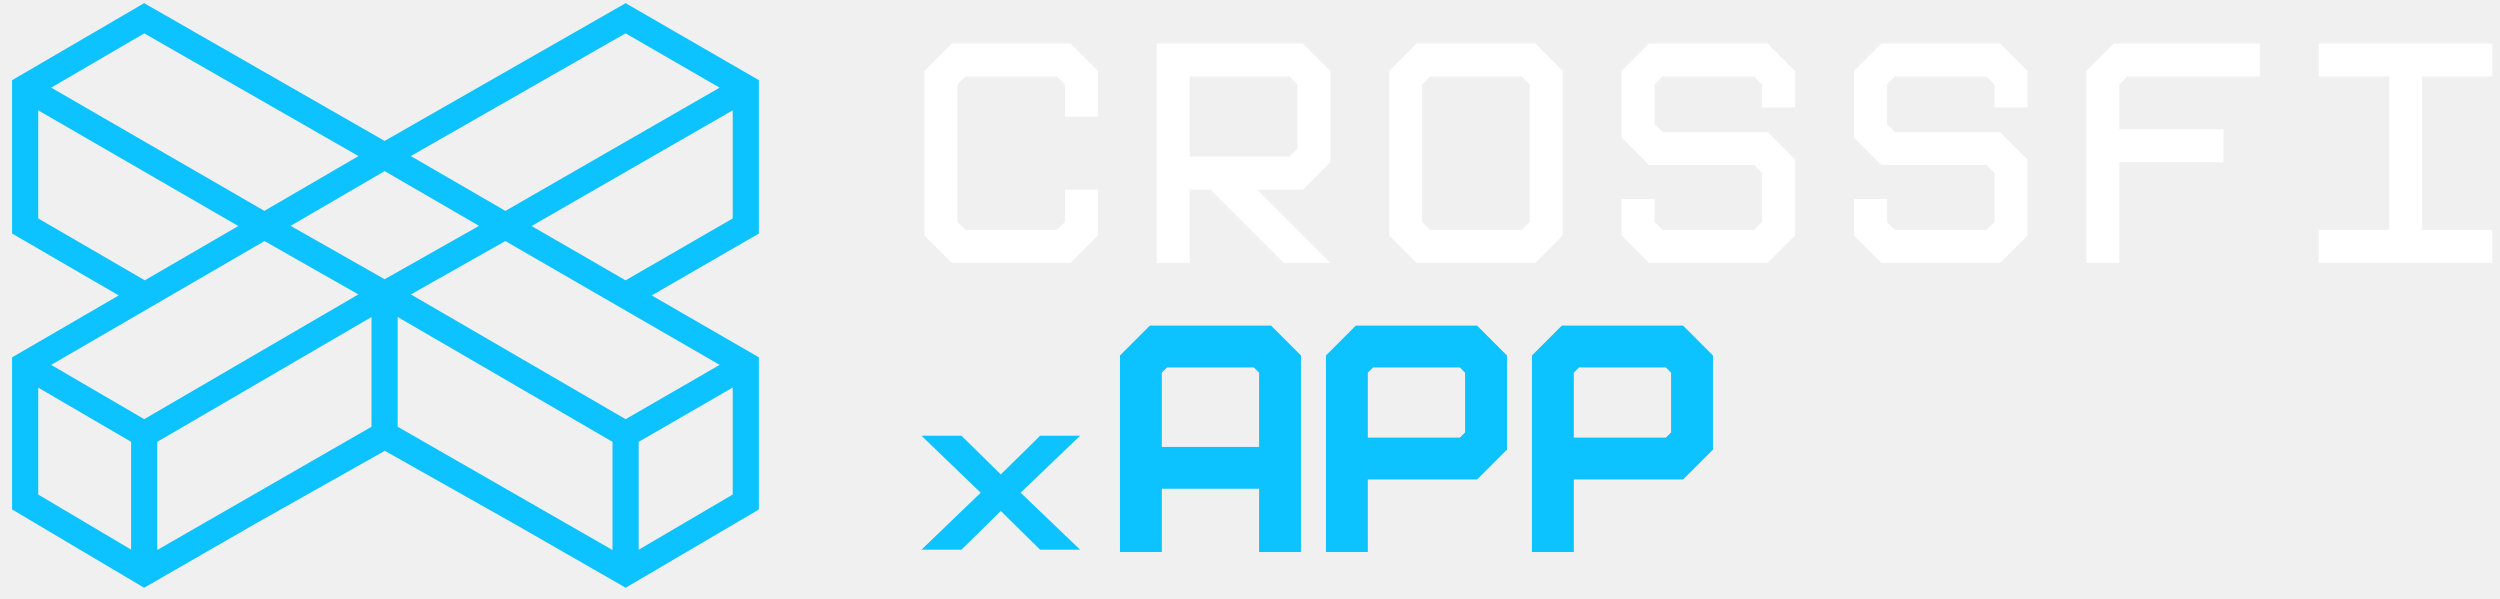
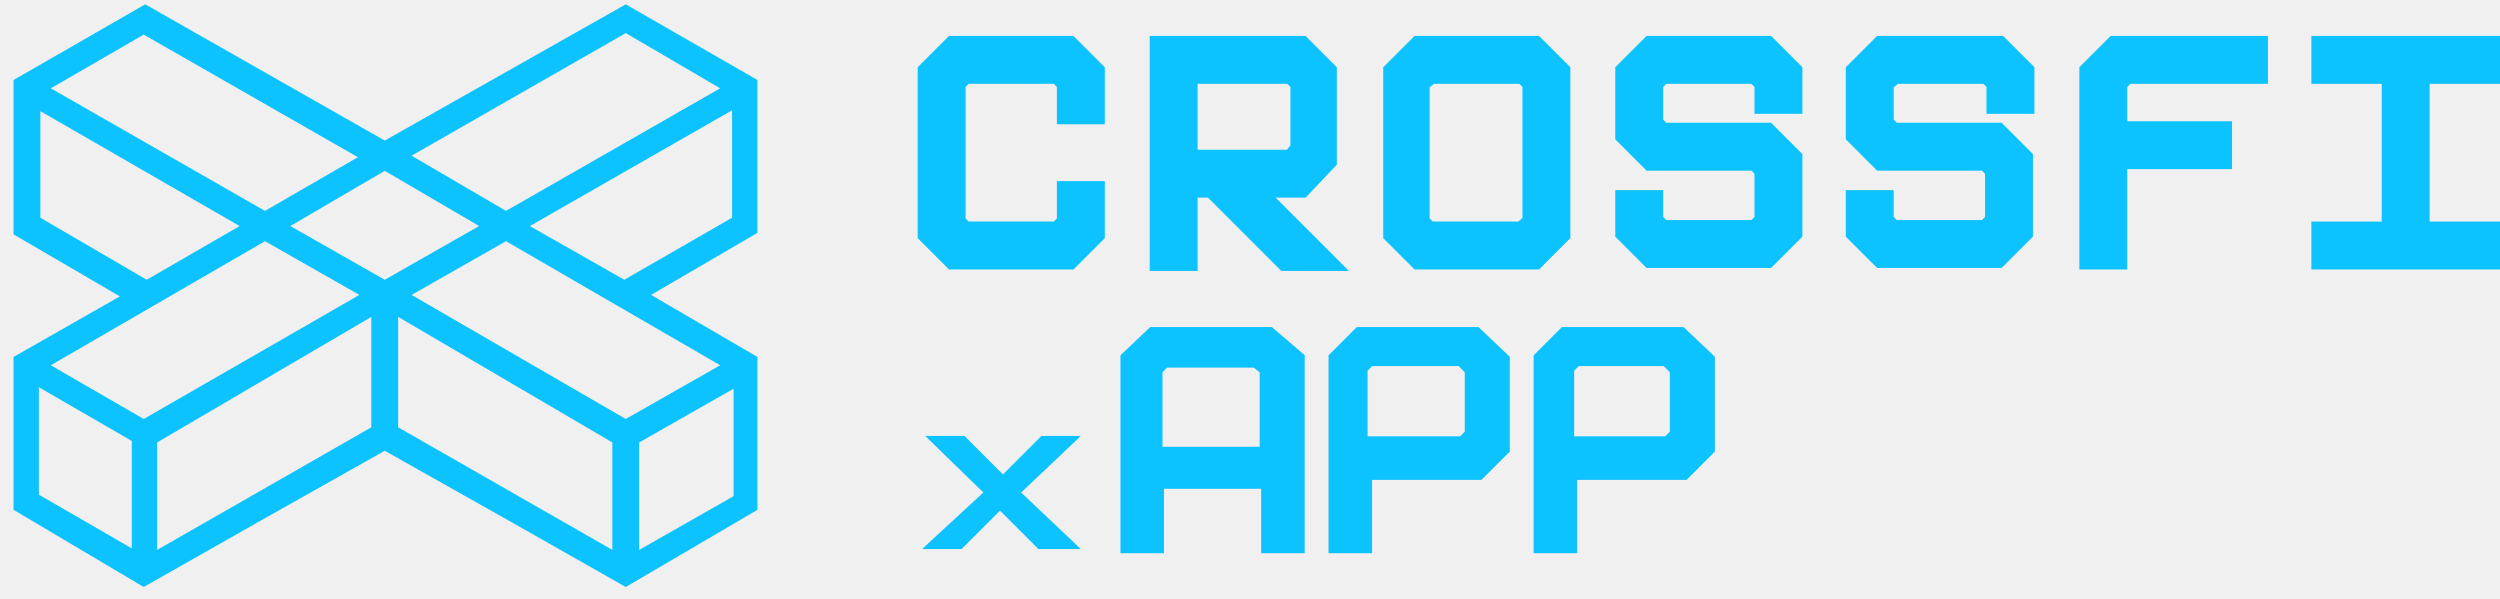
- <svg xmlns="http://www.w3.org/2000/svg" width="167" height="40" viewBox="0 0 167 40" fill="none">
-   <path d="M9.677 0.35L9.629 0.322L9.58 0.351L0.951 5.384L0.903 5.412V5.468V15.488V15.544L0.951 15.572L8.123 19.735L0.951 23.898L0.903 23.926V23.982V33.921V33.976L0.951 34.004L9.578 39.121L9.626 39.15L9.675 39.122L17.029 34.891L17.029 34.891L25.703 30.004L34.377 34.892L34.377 34.892L41.745 39.12L41.794 39.148L41.843 39.12L50.549 34.006L50.596 33.978V33.923V23.98V23.925L50.548 23.897L43.343 19.735L50.548 15.573L50.596 15.545V15.489V5.466V5.41L50.548 5.382L41.84 0.352L41.792 0.324L41.743 0.351L25.692 9.524L9.677 0.35ZM2.458 7.205L16.111 15.098L9.671 18.836L2.458 14.649V7.205ZM17.66 14.198L3.228 5.855L9.636 2.118L24.138 10.425L17.66 14.198ZM32.196 15.088L25.692 18.764L19.22 15.088L25.692 11.318L32.196 15.088ZM49.042 14.648L41.789 18.837L35.316 15.098L49.042 7.202V14.648ZM48.263 5.857L33.761 14.199L27.249 10.424L41.787 2.116L48.263 5.857ZM48.266 24.373L41.791 28.113L27.254 19.666L33.756 15.991L48.266 24.373ZM42.567 36.892V29.46L49.042 25.72V33.089L42.567 36.892ZM26.468 21.007L41.012 29.459V36.908L26.468 28.562V21.007ZM24.914 21.009V28.562L10.409 36.906V29.458L24.914 21.009ZM9.632 28.112L3.226 24.375L17.666 15.992L24.133 19.665L9.632 28.112ZM2.458 33.091V25.726L8.855 29.458V36.885L2.458 33.091Z" fill="#0CC2FF" stroke="#0CC2FF" stroke-width="0.193" />
-   <path d="M71.51 2.908L73.341 4.739V7.799H71.139V5.643L70.606 5.11H64.485L63.952 5.643V14.824L64.485 15.357H70.606L71.139 14.824V12.668H73.341V15.728L71.51 17.56H63.581L61.75 15.728V4.739L63.581 2.908H71.51Z" fill="white" />
-   <path d="M87.034 2.908L88.865 4.739V10.836L87.034 12.668H83.973L88.865 17.56H85.758L80.867 12.668H79.476V17.56H77.273V2.908H87.034ZM86.663 9.932V5.643L86.129 5.11H79.476V10.466H86.129L86.663 9.932Z" fill="white" />
-   <path d="M102.557 2.908L104.389 4.739V15.728L102.557 17.56H94.629L92.797 15.728V4.739L94.629 2.908H102.557ZM102.186 14.824V5.643L101.653 5.11H95.533L95 5.643V14.824L95.533 15.357H101.653L102.186 14.824Z" fill="white" />
-   <path d="M118.081 2.908L119.913 4.739V7.173H117.71V5.643L117.177 5.11H111.057L110.523 5.643V8.286L111.057 8.819H118.081L119.913 10.651V15.728L118.081 17.56H110.152L108.321 15.728V13.294H110.523V14.824L111.057 15.357H117.177L117.71 14.824V11.555L117.177 11.022H110.152L108.321 9.19V4.739L110.152 2.908H118.081Z" fill="white" />
-   <path d="M133.605 2.908L135.436 4.739V7.173H133.234V5.643L132.701 5.11H126.58L126.047 5.643V8.286L126.58 8.819H133.605L135.436 10.651V15.728L133.605 17.56H125.676L123.845 15.728V13.294H126.047V14.824L126.58 15.357H132.701L133.234 14.824V11.555L132.701 11.022H125.676L123.845 9.19V4.739L125.676 2.908H133.605Z" fill="white" />
-   <path d="M142.104 5.11L141.571 5.643V8.634H148.526V10.836H141.571V17.56H139.369V4.739L141.2 2.908H150.96V5.11H142.104Z" fill="white" />
-   <path d="M161.801 5.11V15.357H166.484V17.56H154.892V15.357H159.599V5.11H154.892V2.908H166.484V5.11H161.801Z" fill="white" />
-   <path d="M112.413 21.951L112.368 21.906H112.304H104.455H104.392L104.347 21.951L102.534 23.764L102.488 23.809V23.873V36.564V36.718H102.642H104.823H104.977V36.564V31.876H112.304H112.368L112.413 31.831L114.226 30.017L114.271 29.972V29.909V23.873V23.809L114.226 23.764L112.413 21.951ZM111.345 24.394L111.783 24.832V28.95L111.345 29.387H104.977V24.832L105.414 24.394H111.345Z" fill="#0CC2FF" stroke="#0CC2FF" stroke-width="0.308" />
-   <path d="M98.653 21.951L98.607 21.906H98.544H90.695H90.631L90.586 21.951L88.773 23.764L88.728 23.809V23.873V36.564V36.718H88.882H91.062H91.216V36.564V31.876H98.544H98.607L98.653 31.831L100.465 30.017L100.511 29.972V29.909V23.873V23.809L100.465 23.764L98.653 21.951ZM97.585 24.394L98.022 24.832V28.95L97.585 29.387H91.216V24.832L91.654 24.394H97.585Z" fill="#0CC2FF" stroke="#0CC2FF" stroke-width="0.308" />
-   <path d="M84.892 21.951L84.847 21.906H84.783H76.934H76.871L76.826 21.951L75.013 23.764L74.968 23.809V23.873V36.564V36.718H75.121H77.302H77.456V36.564V32.495H84.262V36.564V36.718H84.416H86.596H86.75V36.564V23.873V23.809L86.705 23.764L84.892 21.951ZM84.262 24.832V30.007H77.456V24.832L77.893 24.394H83.824L84.262 24.832Z" fill="#0CC2FF" stroke="#0CC2FF" stroke-width="0.308" />
-   <path d="M61.886 36.508L61.748 36.642H61.94H64.161H64.192L64.215 36.62L66.853 34.027L69.49 36.62L69.513 36.642H69.545H71.765H71.959L71.819 36.508L68.065 32.913L71.819 29.319L71.959 29.185H71.765H69.545H69.513L69.49 29.207L66.853 31.8L64.215 29.207L64.192 29.185H64.161H61.94H61.748L61.886 29.319L65.621 32.913L61.886 36.508Z" fill="#0CC2FF" stroke="#0CC2FF" stroke-width="0.155" />
+ <svg xmlns="http://www.w3.org/2000/svg" version="1.1" id="katman_1" x="0px" y="0px" viewBox="0 0 167 40" style="enable-background:new 0 0 167 40;" xml:space="preserve">
+   <style type="text/css">
+ 	.st0{fill:#0CC2FF;stroke:#0CC2FF;stroke-width:0.193;}
+ 	.st1{fill:#0CC2FF;stroke:#0CC2FF;}
+ 	.st2{fill:#0CC2FF;stroke:#0CC2FF;stroke-width:0.308;}
+ 	.st3{fill:#0CC2FF;stroke:#0CC2FF;stroke-width:0.155;}
+ </style>
+   <path class="st0" d="M9.7,0.4L9.7,0.4L9.7,0.4L1,5.4l0,0v0.1v10v0.1l0,0l7.2,4.2L1,23.9l0,0V24v9.9V34l0,0l8.6,5.1l0,0l0,0l7.4-4.2  l0,0l8.7-4.9l8.7,4.9l0,0l7.4,4.2l0,0l0,0l8.7-5.1l0,0v-0.1V24v-0.1l0,0l-7.2-4.2l7.2-4.2l0,0v-0.1v-10V5.4l0,0l-8.7-5l0,0l0,0  L25.7,9.5L9.7,0.4z M2.5,7.2l13.7,7.9l-6.4,3.7l-7.2-4.2V7.2z M17.7,14.2L3.2,5.9l6.4-3.7l14.5,8.3L17.7,14.2z M32.2,15.1l-6.5,3.7  l-6.5-3.7l6.5-3.8L32.2,15.1z M49,14.6l-7.3,4.2l-6.5-3.7L49,7.2V14.6z M48.3,5.9l-14.5,8.3l-6.5-3.8l14.5-8.3L48.3,5.9z M48.3,24.4  l-6.5,3.7l-14.5-8.4l6.5-3.7L48.3,24.4z M42.6,36.9v-7.4l6.5-3.7v7.4L42.6,36.9z M26.5,21L41,29.5v7.4l-14.5-8.3V21z M24.9,21v7.6  l-14.5,8.3v-7.4L24.9,21z M9.6,28.1l-6.4-3.7L17.7,16l6.5,3.7L9.6,28.1z M2.5,33.1v-7.4l6.4,3.7v7.4L2.5,33.1z" />
+   <path class="st1" d="M71.5,2.9l1.8,1.8v3.1h-2.2V5.6l-0.5-0.5h-6.1L64,5.6v9.2l0.5,0.5h6.1l0.5-0.5v-2.2h2.2v3.1l-1.8,1.8h-7.9  l-1.8-1.8v-11l1.8-1.8H71.5z" />
+   <path class="st1" d="M87,2.9l1.8,1.8v6.1L87,12.7H84l4.9,4.9h-3.1l-4.9-4.9h-1.4v4.9h-2.2V2.9H87z M86.7,9.9V5.6l-0.5-0.5h-6.7v5.4  h6.7L86.7,9.9z" />
+   <path class="st1" d="M102.6,2.9l1.8,1.8v11l-1.8,1.8h-7.9l-1.8-1.8v-11l1.8-1.8H102.6z M102.2,14.8V5.6l-0.5-0.5h-6.1L95,5.6v9.2  l0.5,0.5h6.1L102.2,14.8z" />
+   <path class="st1" d="M118.1,2.9l1.8,1.8v2.4h-2.2V5.6l-0.5-0.5h-6.1l-0.5,0.5v2.6l0.5,0.5h7l1.8,1.8v5.1l-1.8,1.8h-7.9l-1.8-1.8  v-2.4h2.2v1.5l0.5,0.5h6.1l0.5-0.5v-3.3l-0.5-0.5h-7l-1.8-1.8V4.7l1.8-1.8H118.1z" />
+   <path class="st1" d="M133.6,2.9l1.8,1.8v2.4h-2.2V5.6l-0.5-0.5h-6.1L126,5.6v2.6l0.5,0.5h7l1.8,1.8v5.1l-1.8,1.8h-7.9l-1.8-1.8v-2.4  h2.2v1.5l0.5,0.5h6.1l0.5-0.5v-3.3l-0.5-0.5h-7l-1.8-1.8V4.7l1.8-1.8H133.6z" />
+   <path class="st1" d="M142.1,5.1l-0.5,0.5v3h7v2.2h-7v6.7h-2.2V4.7l1.8-1.8h9.8v2.2H142.1z" />
+   <path class="st1" d="M161.8,5.1v10.2h4.7v2.2h-11.6v-2.2h4.7V5.1h-4.7V2.9h11.6v2.2H161.8z" />
+   <path class="st2" d="M112.4,22L112.4,22l-0.1,0h-7.8h-0.1l0,0l-1.8,1.8l0,0v0.1v12.7v0.2h0.2h2.2h0.2v-0.2v-4.7h7.3h0.1l0,0l1.8-1.8  l0,0v-0.1v-6v-0.1l0,0L112.4,22z M111.3,24.4l0.4,0.4v4.1l-0.4,0.4H105v-4.6l0.4-0.4H111.3z" />
+   <path class="st2" d="M98.7,22L98.7,22l-0.1,0h-7.8h-0.1l0,0l-1.8,1.8l0,0v0.1v12.7v0.2h0.2h2.2h0.2v-0.2v-4.7h7.3h0.1l0,0l1.8-1.8  l0,0v-0.1v-6v-0.1l0,0L98.7,22z M97.6,24.4l0.4,0.4v4.1l-0.4,0.4h-6.4v-4.6l0.4-0.4H97.6z" />
+   <path class="st2" d="M84.9,22L84.9,22l-0.1,0h-7.8h-0.1l0,0L75,23.8l0,0v0.1v12.7v0.2h0.2h2.2h0.2v-0.2v-4.1h6.8v4.1v0.2h0.2h2.2  h0.2v-0.2V23.9v-0.1l0,0L84.9,22z M84.3,24.8V30h-6.8v-5.2l0.4-0.4h5.9L84.3,24.8z" />
+   <path class="st3" d="M61.9,36.5l-0.1,0.1h0.2h2.2h0l0,0l2.6-2.6l2.6,2.6l0,0h0h2.2H72l-0.1-0.1l-3.8-3.6l3.8-3.6l0.1-0.1h-0.2h-2.2  h0l0,0l-2.6,2.6l-2.6-2.6l0,0h0h-2.2h-0.2l0.1,0.1l3.7,3.6L61.9,36.5z" />
</svg>
